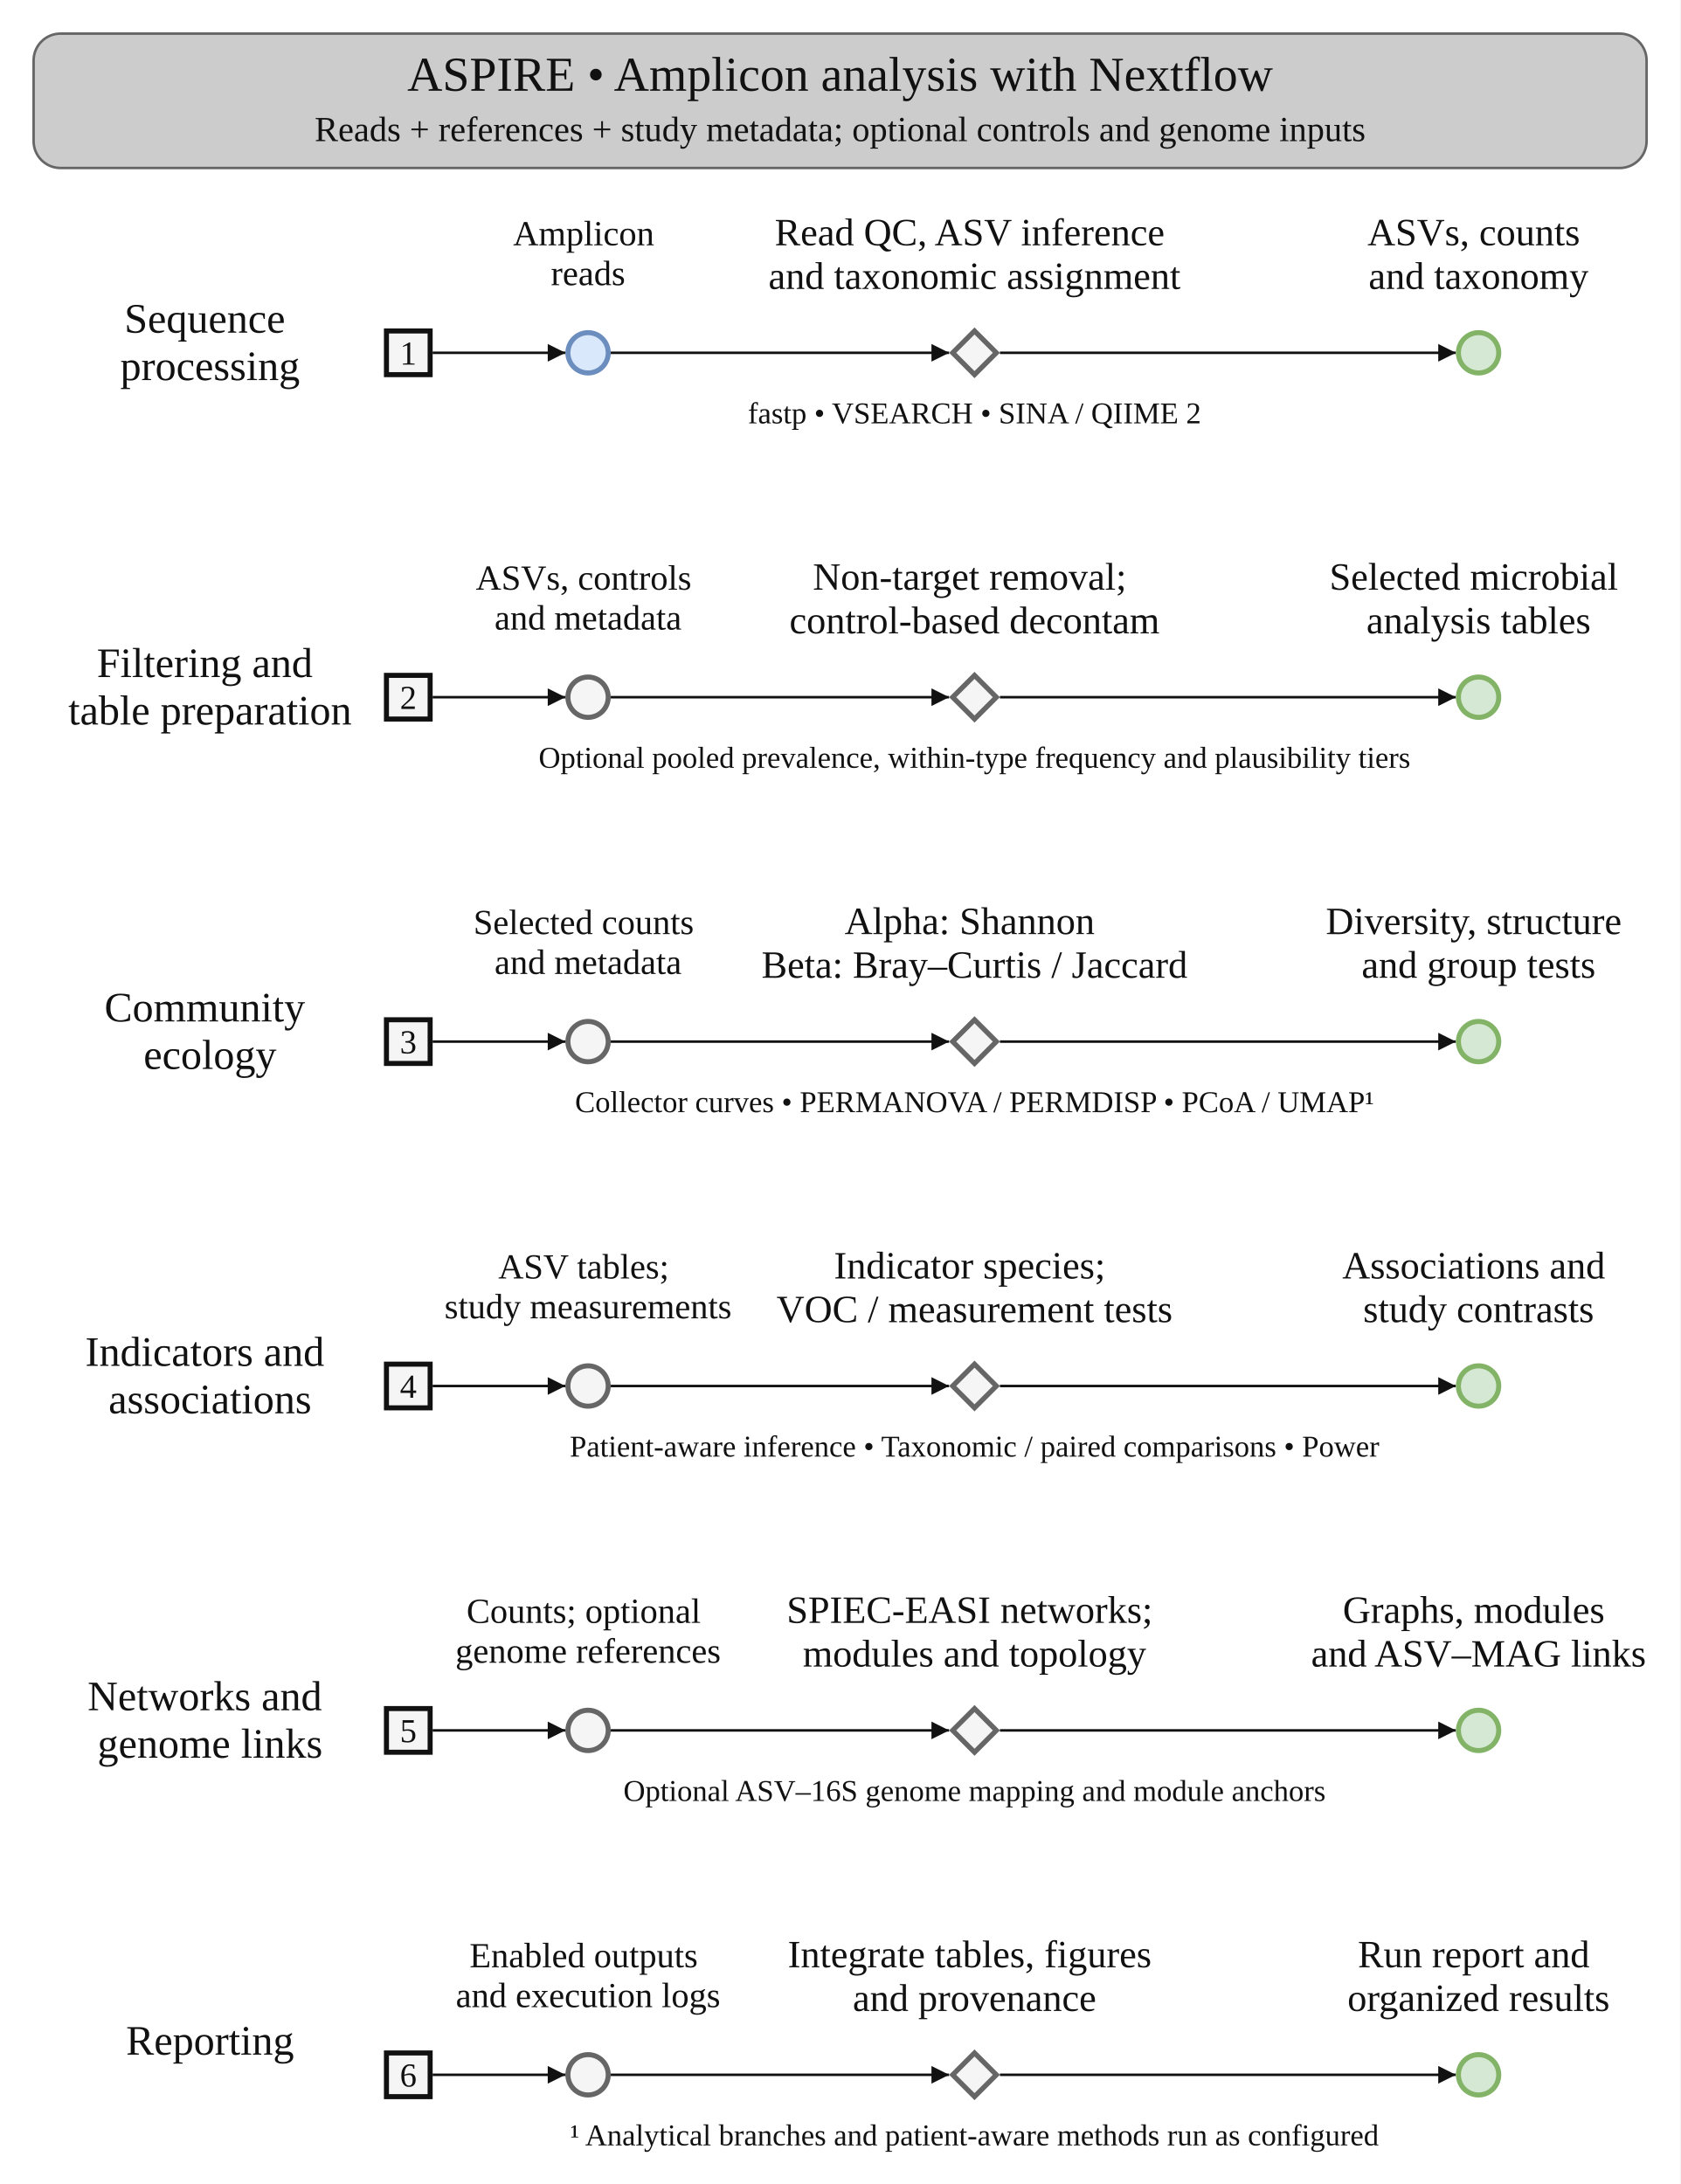
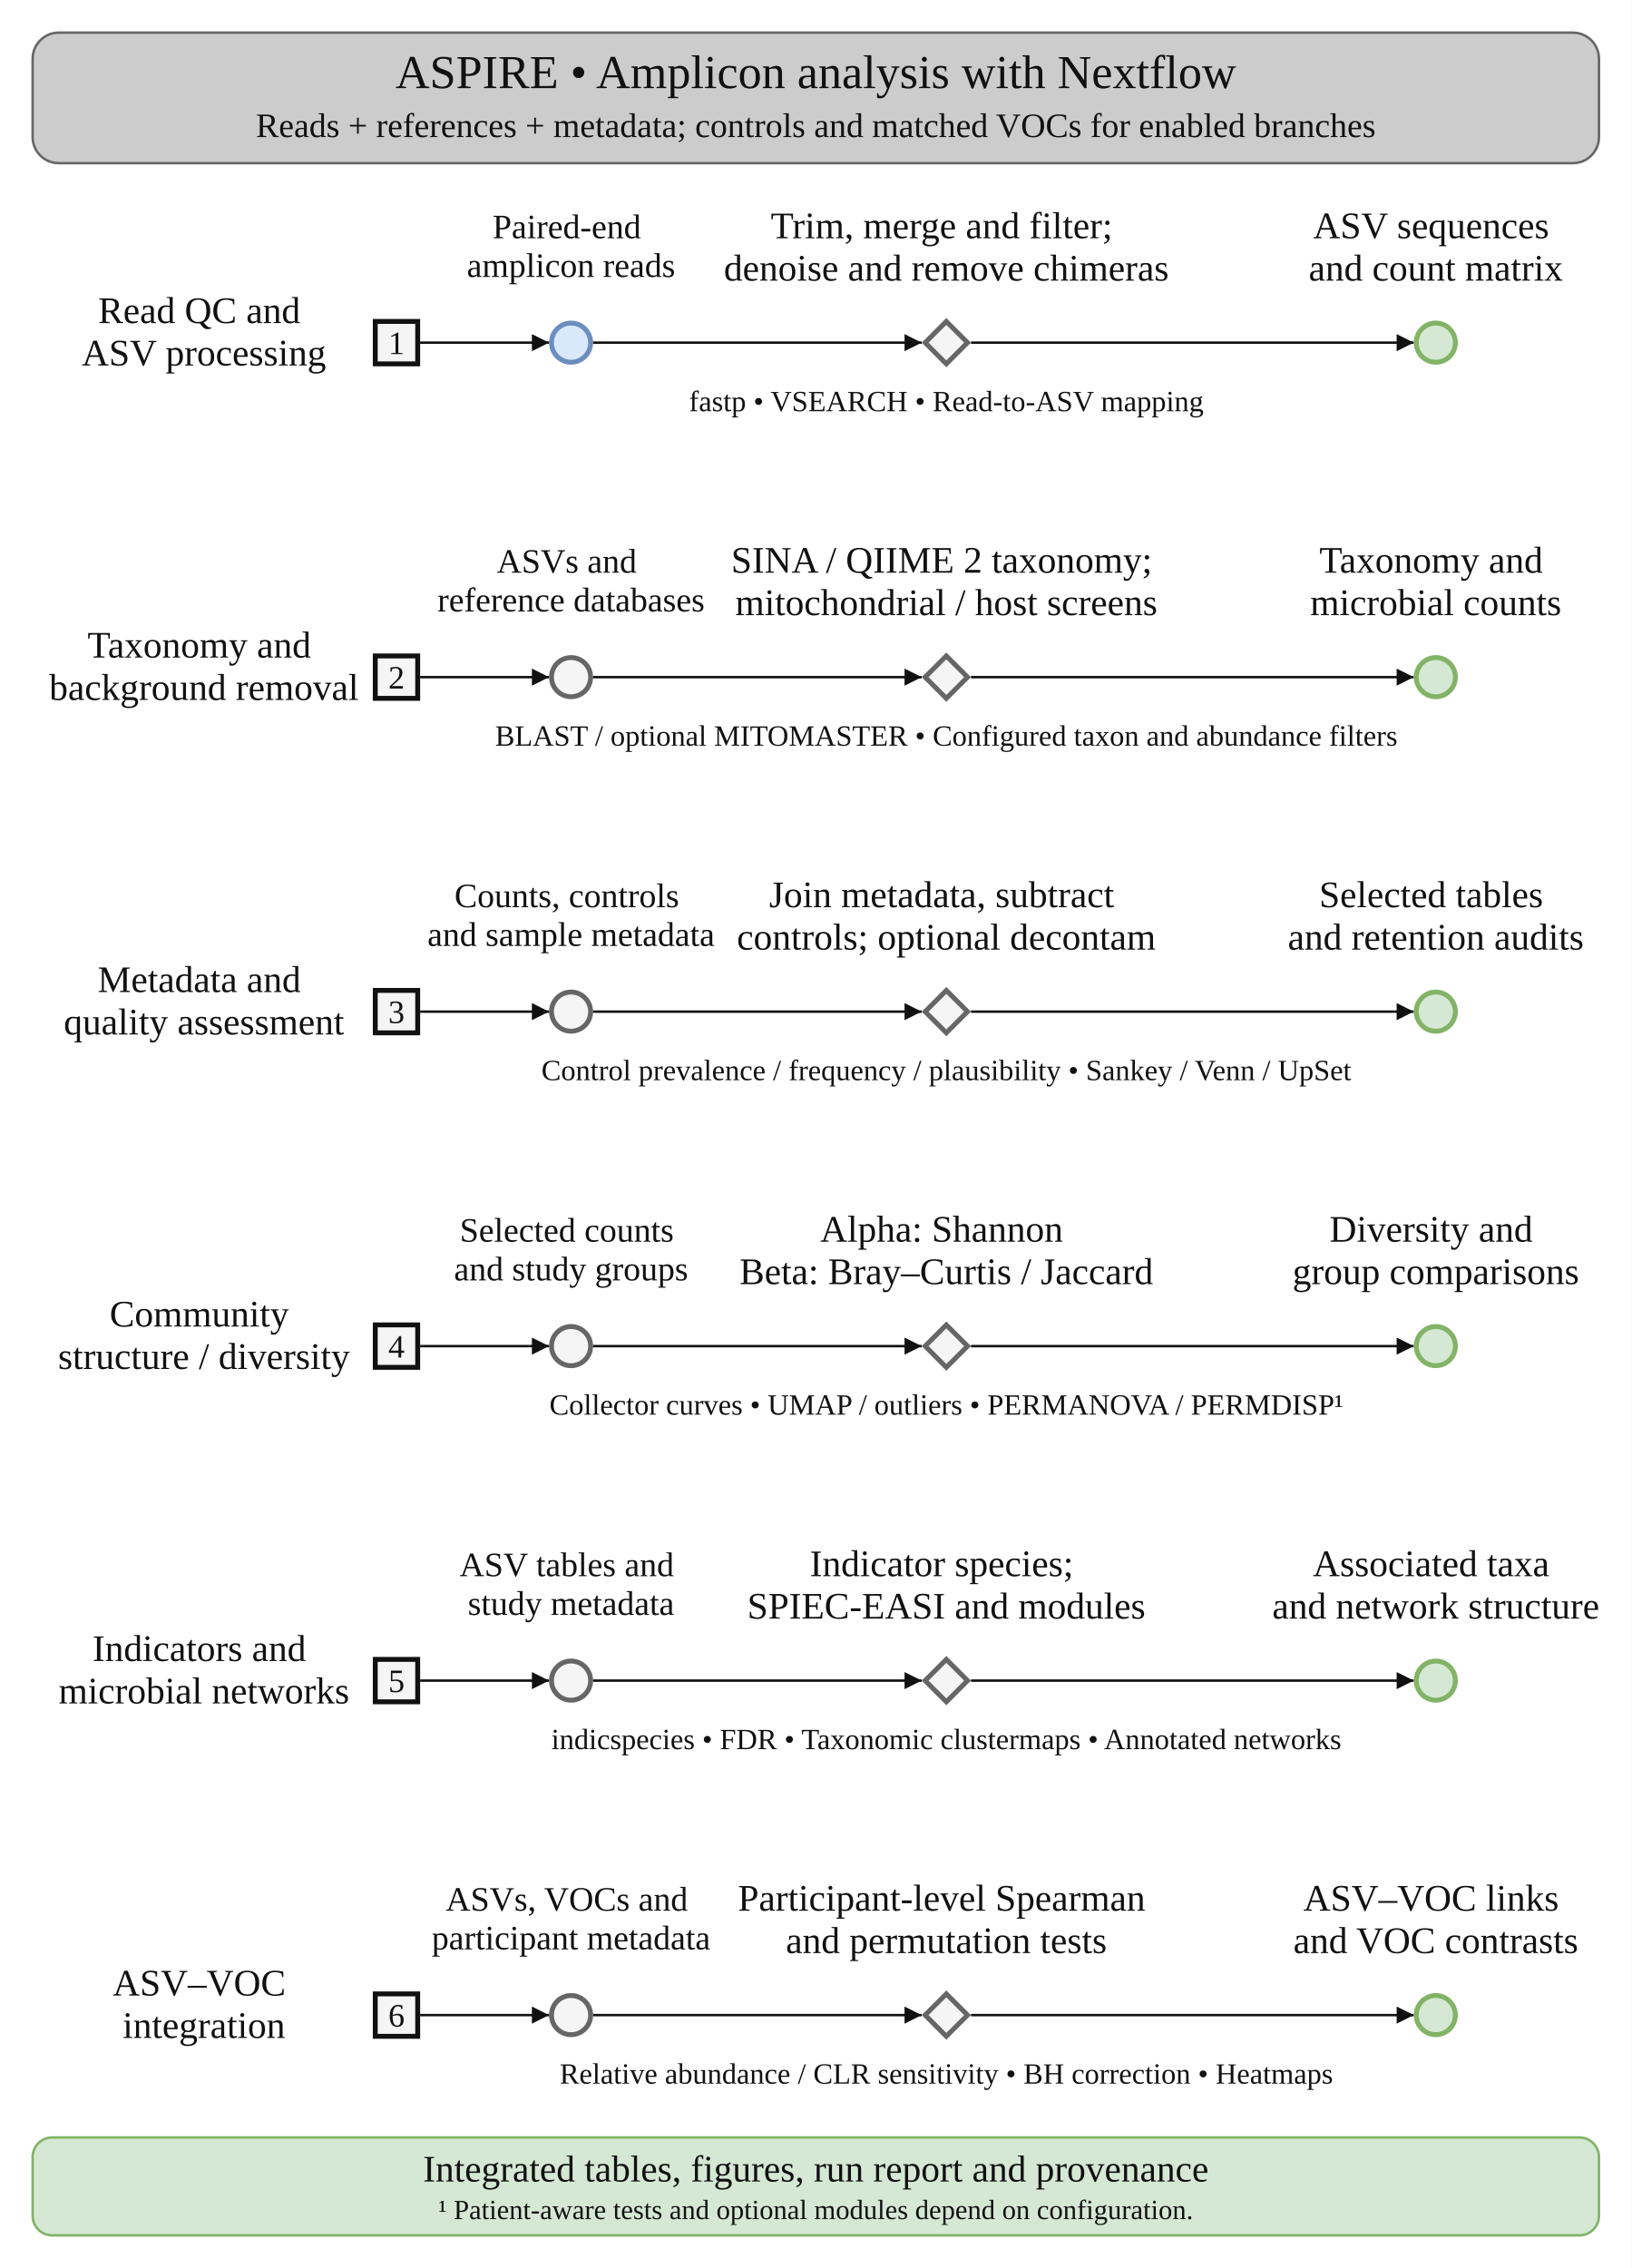
- <svg xmlns="http://www.w3.org/2000/svg" width="1000" height="1300" viewBox="0 0 1000 1300" role="img" aria-labelledby="title desc">
-   <rect width="1000" height="1300" fill="white" />
+ <svg xmlns="http://www.w3.org/2000/svg" width="1000" height="1390" viewBox="0 0 1000 1390" role="img" aria-labelledby="title desc">
+   <rect width="1000" height="1390" fill="white" />
  <defs>
    <marker id="arrow" viewBox="0 0 10 10" refX="10" refY="5" markerWidth="7" markerHeight="7" orient="auto">
      <path d="M 0 0 L 10 5 L 0 10 z" fill="#111111" />
    </marker>
  </defs>
  <style>text{font-family:"Times New Roman",Times,serif;fill:#111111}.wire{fill:none;stroke:#111111;stroke-width:1.5;marker-end:url(#arrow)}</style>
  <rect x="20" y="20" width="960" height="80" rx="16" fill="#CCCCCC" stroke="#666666" stroke-width="1.5" />
  <text x="500" y="54" font-size="29" text-anchor="middle">
    <tspan x="500" dy="0">ASPIRE • Amplicon analysis with Nextflow</tspan>
  </text>
  <text x="500" y="84" font-size="21" text-anchor="middle">
-     <tspan x="500" dy="0">Reads + references + study metadata; optional controls and genome inputs</tspan>
+     <tspan x="500" dy="0">Reads + references + metadata; controls and matched VOCs for enabled branches</tspan>
  </text>
-   <text x="125" y="198" font-size="25" text-anchor="middle">
-     <tspan x="125" dy="0">Sequence</tspan>
-     <tspan x="125" dy="28.25">processing</tspan>
+   <text x="125" y="198" font-size="23" text-anchor="middle">
+     <tspan x="125" dy="0">Read QC and</tspan>
+     <tspan x="125" dy="25.99">ASV processing</tspan>
  </text>
  <rect x="230" y="197" width="26" height="26" fill="#F5F5F5" stroke="#111111" stroke-width="3" />
  <text x="243" y="217" font-size="20" text-anchor="middle">
    <tspan x="243" dy="0">1</tspan>
  </text>
  <circle cx="350" cy="210" r="12" fill="#DAE8FC" stroke="#6C8EBF" stroke-width="3" />
  <text x="350" y="146" font-size="21" text-anchor="middle">
-     <tspan x="350" dy="0">Amplicon</tspan>
-     <tspan x="350" dy="23.73">reads</tspan>
+     <tspan x="350" dy="0">Paired-end</tspan>
+     <tspan x="350" dy="23.73">amplicon reads</tspan>
  </text>
  <path d="M 257.5 210 L 336.5 210" class="wire" />
  <path d="M 363.5 210 L 564.879 210" class="wire" />
  <path d="M 580 197 L 593 210 L 580 223 L 567 210 Z" fill="#F5F5F5" stroke="#666666" stroke-width="3" />
  <text x="580" y="146" font-size="23" text-anchor="middle">
-     <tspan x="580" dy="0">Read QC, ASV inference</tspan>
-     <tspan x="580" dy="25.99">and taxonomic assignment</tspan>
+     <tspan x="580" dy="0">Trim, merge and filter;</tspan>
+     <tspan x="580" dy="25.99">denoise and remove chimeras</tspan>
  </text>
  <path d="M 595.121 210 L 866.5 210" class="wire" />
  <circle cx="880" cy="210" r="12" fill="#D5E8D4" stroke="#82B366" stroke-width="3" />
  <text x="880" y="146" font-size="23" text-anchor="middle">
-     <tspan x="880" dy="0">ASVs, counts</tspan>
-     <tspan x="880" dy="25.99">and taxonomy</tspan>
+     <tspan x="880" dy="0">ASV sequences</tspan>
+     <tspan x="880" dy="25.99">and count matrix</tspan>
  </text>
  <text x="580" y="252" font-size="18" text-anchor="middle">
-     <tspan x="580" dy="0">fastp • VSEARCH • SINA / QIIME 2</tspan>
+     <tspan x="580" dy="0">fastp • VSEARCH • Read-to-ASV mapping</tspan>
  </text>
-   <text x="125" y="403" font-size="25" text-anchor="middle">
-     <tspan x="125" dy="0">Filtering and</tspan>
-     <tspan x="125" dy="28.25">table preparation</tspan>
+   <text x="125" y="403" font-size="23" text-anchor="middle">
+     <tspan x="125" dy="0">Taxonomy and</tspan>
+     <tspan x="125" dy="25.99">background removal</tspan>
  </text>
  <rect x="230" y="402" width="26" height="26" fill="#F5F5F5" stroke="#111111" stroke-width="3" />
  <text x="243" y="422" font-size="20" text-anchor="middle">
    <tspan x="243" dy="0">2</tspan>
  </text>
  <circle cx="350" cy="415" r="12" fill="#F5F5F5" stroke="#666666" stroke-width="3" />
  <text x="350" y="351" font-size="21" text-anchor="middle">
-     <tspan x="350" dy="0">ASVs, controls</tspan>
-     <tspan x="350" dy="23.73">and metadata</tspan>
+     <tspan x="350" dy="0">ASVs and</tspan>
+     <tspan x="350" dy="23.73">reference databases</tspan>
  </text>
  <path d="M 257.5 415 L 336.5 415" class="wire" />
  <path d="M 363.5 415 L 564.879 415" class="wire" />
  <path d="M 580 402 L 593 415 L 580 428 L 567 415 Z" fill="#F5F5F5" stroke="#666666" stroke-width="3" />
  <text x="580" y="351" font-size="23" text-anchor="middle">
-     <tspan x="580" dy="0">Non-target removal;</tspan>
-     <tspan x="580" dy="25.99">control-based decontam</tspan>
+     <tspan x="580" dy="0">SINA / QIIME 2 taxonomy;</tspan>
+     <tspan x="580" dy="25.99">mitochondrial / host screens</tspan>
  </text>
  <path d="M 595.121 415 L 866.5 415" class="wire" />
  <circle cx="880" cy="415" r="12" fill="#D5E8D4" stroke="#82B366" stroke-width="3" />
  <text x="880" y="351" font-size="23" text-anchor="middle">
-     <tspan x="880" dy="0">Selected microbial</tspan>
-     <tspan x="880" dy="25.99">analysis tables</tspan>
+     <tspan x="880" dy="0">Taxonomy and</tspan>
+     <tspan x="880" dy="25.99">microbial counts</tspan>
  </text>
  <text x="580" y="457" font-size="18" text-anchor="middle">
-     <tspan x="580" dy="0">Optional pooled prevalence, within-type frequency and plausibility tiers</tspan>
+     <tspan x="580" dy="0">BLAST / optional MITOMASTER • Configured taxon and abundance filters</tspan>
  </text>
-   <text x="125" y="608" font-size="25" text-anchor="middle">
-     <tspan x="125" dy="0">Community</tspan>
-     <tspan x="125" dy="28.25">ecology</tspan>
+   <text x="125" y="608" font-size="23" text-anchor="middle">
+     <tspan x="125" dy="0">Metadata and</tspan>
+     <tspan x="125" dy="25.99">quality assessment</tspan>
  </text>
  <rect x="230" y="607" width="26" height="26" fill="#F5F5F5" stroke="#111111" stroke-width="3" />
  <text x="243" y="627" font-size="20" text-anchor="middle">
    <tspan x="243" dy="0">3</tspan>
  </text>
  <circle cx="350" cy="620" r="12" fill="#F5F5F5" stroke="#666666" stroke-width="3" />
  <text x="350" y="556" font-size="21" text-anchor="middle">
-     <tspan x="350" dy="0">Selected counts</tspan>
-     <tspan x="350" dy="23.73">and metadata</tspan>
+     <tspan x="350" dy="0">Counts, controls</tspan>
+     <tspan x="350" dy="23.73">and sample metadata</tspan>
  </text>
  <path d="M 257.5 620 L 336.5 620" class="wire" />
  <path d="M 363.5 620 L 564.879 620" class="wire" />
  <path d="M 580 607 L 593 620 L 580 633 L 567 620 Z" fill="#F5F5F5" stroke="#666666" stroke-width="3" />
  <text x="580" y="556" font-size="23" text-anchor="middle">
-     <tspan x="580" dy="0">Alpha: Shannon</tspan>
-     <tspan x="580" dy="25.99">Beta: Bray–Curtis / Jaccard</tspan>
+     <tspan x="580" dy="0">Join metadata, subtract</tspan>
+     <tspan x="580" dy="25.99">controls; optional decontam</tspan>
  </text>
  <path d="M 595.121 620 L 866.5 620" class="wire" />
  <circle cx="880" cy="620" r="12" fill="#D5E8D4" stroke="#82B366" stroke-width="3" />
  <text x="880" y="556" font-size="23" text-anchor="middle">
-     <tspan x="880" dy="0">Diversity, structure</tspan>
-     <tspan x="880" dy="25.99">and group tests</tspan>
+     <tspan x="880" dy="0">Selected tables</tspan>
+     <tspan x="880" dy="25.99">and retention audits</tspan>
  </text>
  <text x="580" y="662" font-size="18" text-anchor="middle">
-     <tspan x="580" dy="0">Collector curves • PERMANOVA / PERMDISP • PCoA / UMAP¹</tspan>
+     <tspan x="580" dy="0">Control prevalence / frequency / plausibility • Sankey / Venn / UpSet</tspan>
  </text>
-   <text x="125" y="813" font-size="25" text-anchor="middle">
-     <tspan x="125" dy="0">Indicators and</tspan>
-     <tspan x="125" dy="28.25">associations</tspan>
+   <text x="125" y="813" font-size="23" text-anchor="middle">
+     <tspan x="125" dy="0">Community</tspan>
+     <tspan x="125" dy="25.99">structure / diversity</tspan>
  </text>
  <rect x="230" y="812" width="26" height="26" fill="#F5F5F5" stroke="#111111" stroke-width="3" />
  <text x="243" y="832" font-size="20" text-anchor="middle">
    <tspan x="243" dy="0">4</tspan>
  </text>
  <circle cx="350" cy="825" r="12" fill="#F5F5F5" stroke="#666666" stroke-width="3" />
  <text x="350" y="761" font-size="21" text-anchor="middle">
-     <tspan x="350" dy="0">ASV tables;</tspan>
-     <tspan x="350" dy="23.73">study measurements</tspan>
+     <tspan x="350" dy="0">Selected counts</tspan>
+     <tspan x="350" dy="23.73">and study groups</tspan>
  </text>
  <path d="M 257.5 825 L 336.5 825" class="wire" />
  <path d="M 363.5 825 L 564.879 825" class="wire" />
  <path d="M 580 812 L 593 825 L 580 838 L 567 825 Z" fill="#F5F5F5" stroke="#666666" stroke-width="3" />
  <text x="580" y="761" font-size="23" text-anchor="middle">
-     <tspan x="580" dy="0">Indicator species;</tspan>
-     <tspan x="580" dy="25.99">VOC / measurement tests</tspan>
+     <tspan x="580" dy="0">Alpha: Shannon</tspan>
+     <tspan x="580" dy="25.99">Beta: Bray–Curtis / Jaccard</tspan>
  </text>
  <path d="M 595.121 825 L 866.5 825" class="wire" />
  <circle cx="880" cy="825" r="12" fill="#D5E8D4" stroke="#82B366" stroke-width="3" />
  <text x="880" y="761" font-size="23" text-anchor="middle">
-     <tspan x="880" dy="0">Associations and</tspan>
-     <tspan x="880" dy="25.99">study contrasts</tspan>
+     <tspan x="880" dy="0">Diversity and</tspan>
+     <tspan x="880" dy="25.99">group comparisons</tspan>
  </text>
  <text x="580" y="867" font-size="18" text-anchor="middle">
-     <tspan x="580" dy="0">Patient-aware inference • Taxonomic / paired comparisons • Power</tspan>
+     <tspan x="580" dy="0">Collector curves • UMAP / outliers • PERMANOVA / PERMDISP¹</tspan>
  </text>
-   <text x="125" y="1018" font-size="25" text-anchor="middle">
-     <tspan x="125" dy="0">Networks and</tspan>
-     <tspan x="125" dy="28.25">genome links</tspan>
+   <text x="125" y="1018" font-size="23" text-anchor="middle">
+     <tspan x="125" dy="0">Indicators and</tspan>
+     <tspan x="125" dy="25.99">microbial networks</tspan>
  </text>
  <rect x="230" y="1017" width="26" height="26" fill="#F5F5F5" stroke="#111111" stroke-width="3" />
  <text x="243" y="1037" font-size="20" text-anchor="middle">
    <tspan x="243" dy="0">5</tspan>
  </text>
  <circle cx="350" cy="1030" r="12" fill="#F5F5F5" stroke="#666666" stroke-width="3" />
  <text x="350" y="966" font-size="21" text-anchor="middle">
-     <tspan x="350" dy="0">Counts; optional</tspan>
-     <tspan x="350" dy="23.73">genome references</tspan>
+     <tspan x="350" dy="0">ASV tables and</tspan>
+     <tspan x="350" dy="23.73">study metadata</tspan>
  </text>
  <path d="M 257.5 1030 L 336.5 1030" class="wire" />
  <path d="M 363.5 1030 L 564.879 1030" class="wire" />
  <path d="M 580 1017 L 593 1030 L 580 1043 L 567 1030 Z" fill="#F5F5F5" stroke="#666666" stroke-width="3" />
  <text x="580" y="966" font-size="23" text-anchor="middle">
-     <tspan x="580" dy="0">SPIEC-EASI networks;</tspan>
-     <tspan x="580" dy="25.99">modules and topology</tspan>
+     <tspan x="580" dy="0">Indicator species;</tspan>
+     <tspan x="580" dy="25.99">SPIEC-EASI and modules</tspan>
  </text>
  <path d="M 595.121 1030 L 866.5 1030" class="wire" />
  <circle cx="880" cy="1030" r="12" fill="#D5E8D4" stroke="#82B366" stroke-width="3" />
  <text x="880" y="966" font-size="23" text-anchor="middle">
-     <tspan x="880" dy="0">Graphs, modules</tspan>
-     <tspan x="880" dy="25.99">and ASV–MAG links</tspan>
+     <tspan x="880" dy="0">Associated taxa</tspan>
+     <tspan x="880" dy="25.99">and network structure</tspan>
  </text>
  <text x="580" y="1072" font-size="18" text-anchor="middle">
-     <tspan x="580" dy="0">Optional ASV–16S genome mapping and module anchors</tspan>
+     <tspan x="580" dy="0">indicspecies • FDR • Taxonomic clustermaps • Annotated networks</tspan>
  </text>
-   <text x="125" y="1223" font-size="25" text-anchor="middle">
-     <tspan x="125" dy="0">Reporting</tspan>
+   <text x="125" y="1223" font-size="23" text-anchor="middle">
+     <tspan x="125" dy="0">ASV–VOC</tspan>
+     <tspan x="125" dy="25.99">integration</tspan>
  </text>
  <rect x="230" y="1222" width="26" height="26" fill="#F5F5F5" stroke="#111111" stroke-width="3" />
  <text x="243" y="1242" font-size="20" text-anchor="middle">
    <tspan x="243" dy="0">6</tspan>
  </text>
  <circle cx="350" cy="1235" r="12" fill="#F5F5F5" stroke="#666666" stroke-width="3" />
  <text x="350" y="1171" font-size="21" text-anchor="middle">
-     <tspan x="350" dy="0">Enabled outputs</tspan>
-     <tspan x="350" dy="23.73">and execution logs</tspan>
+     <tspan x="350" dy="0">ASVs, VOCs and</tspan>
+     <tspan x="350" dy="23.73">participant metadata</tspan>
  </text>
  <path d="M 257.5 1235 L 336.5 1235" class="wire" />
  <path d="M 363.5 1235 L 564.879 1235" class="wire" />
  <path d="M 580 1222 L 593 1235 L 580 1248 L 567 1235 Z" fill="#F5F5F5" stroke="#666666" stroke-width="3" />
  <text x="580" y="1171" font-size="23" text-anchor="middle">
-     <tspan x="580" dy="0">Integrate tables, figures</tspan>
-     <tspan x="580" dy="25.99">and provenance</tspan>
+     <tspan x="580" dy="0">Participant-level Spearman</tspan>
+     <tspan x="580" dy="25.99">and permutation tests</tspan>
  </text>
  <path d="M 595.121 1235 L 866.5 1235" class="wire" />
  <circle cx="880" cy="1235" r="12" fill="#D5E8D4" stroke="#82B366" stroke-width="3" />
  <text x="880" y="1171" font-size="23" text-anchor="middle">
-     <tspan x="880" dy="0">Run report and</tspan>
-     <tspan x="880" dy="25.99">organized results</tspan>
+     <tspan x="880" dy="0">ASV–VOC links</tspan>
+     <tspan x="880" dy="25.99">and VOC contrasts</tspan>
  </text>
  <text x="580" y="1277" font-size="18" text-anchor="middle">
-     <tspan x="580" dy="0">¹ Analytical branches and patient-aware methods run as configured</tspan>
+     <tspan x="580" dy="0">Relative abundance / CLR sensitivity • BH correction • Heatmaps</tspan>
+   </text>
+   <rect x="20" y="1310" width="960" height="60" rx="12" fill="#D5E8D4" stroke="#82B366" stroke-width="1.5" />
+   <text x="500" y="1337" font-size="23" text-anchor="middle">
+     <tspan x="500" dy="0">Integrated tables, figures, run report and provenance</tspan>
+   </text>
+   <text x="500" y="1360" font-size="17" text-anchor="middle">
+     <tspan x="500" dy="0">¹ Patient-aware tests and optional modules depend on configuration.</tspan>
  </text>
</svg>
